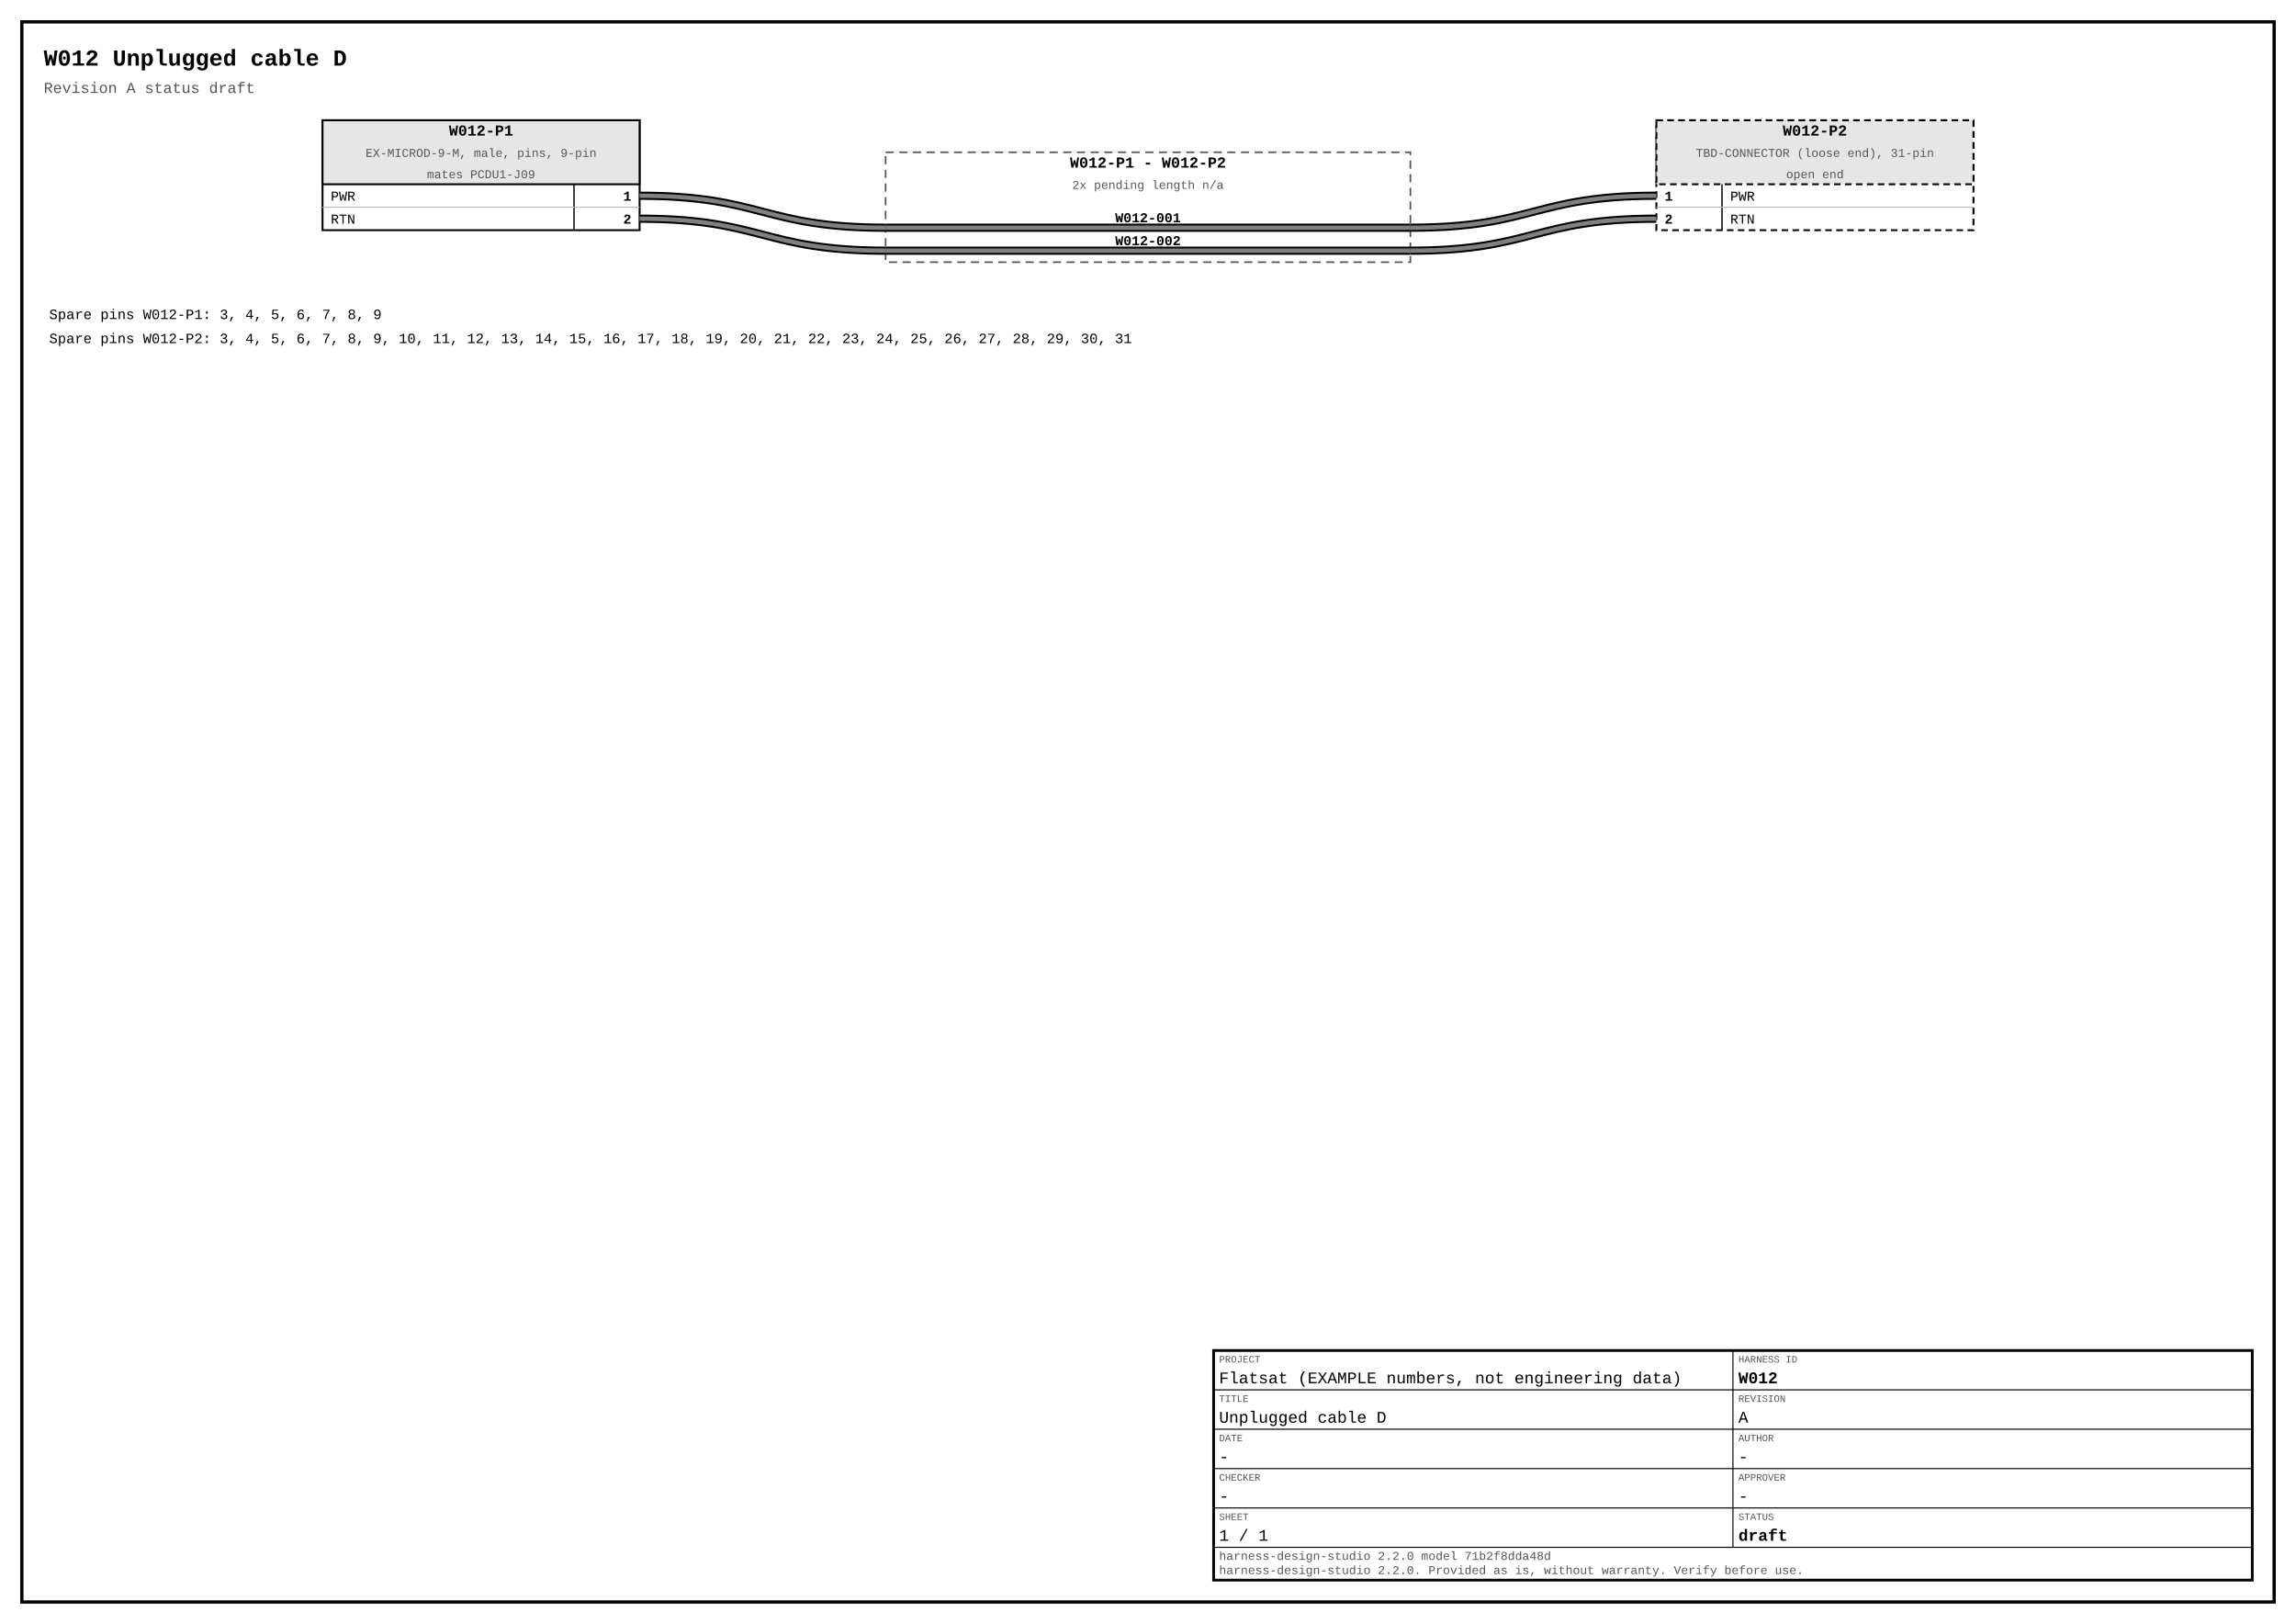
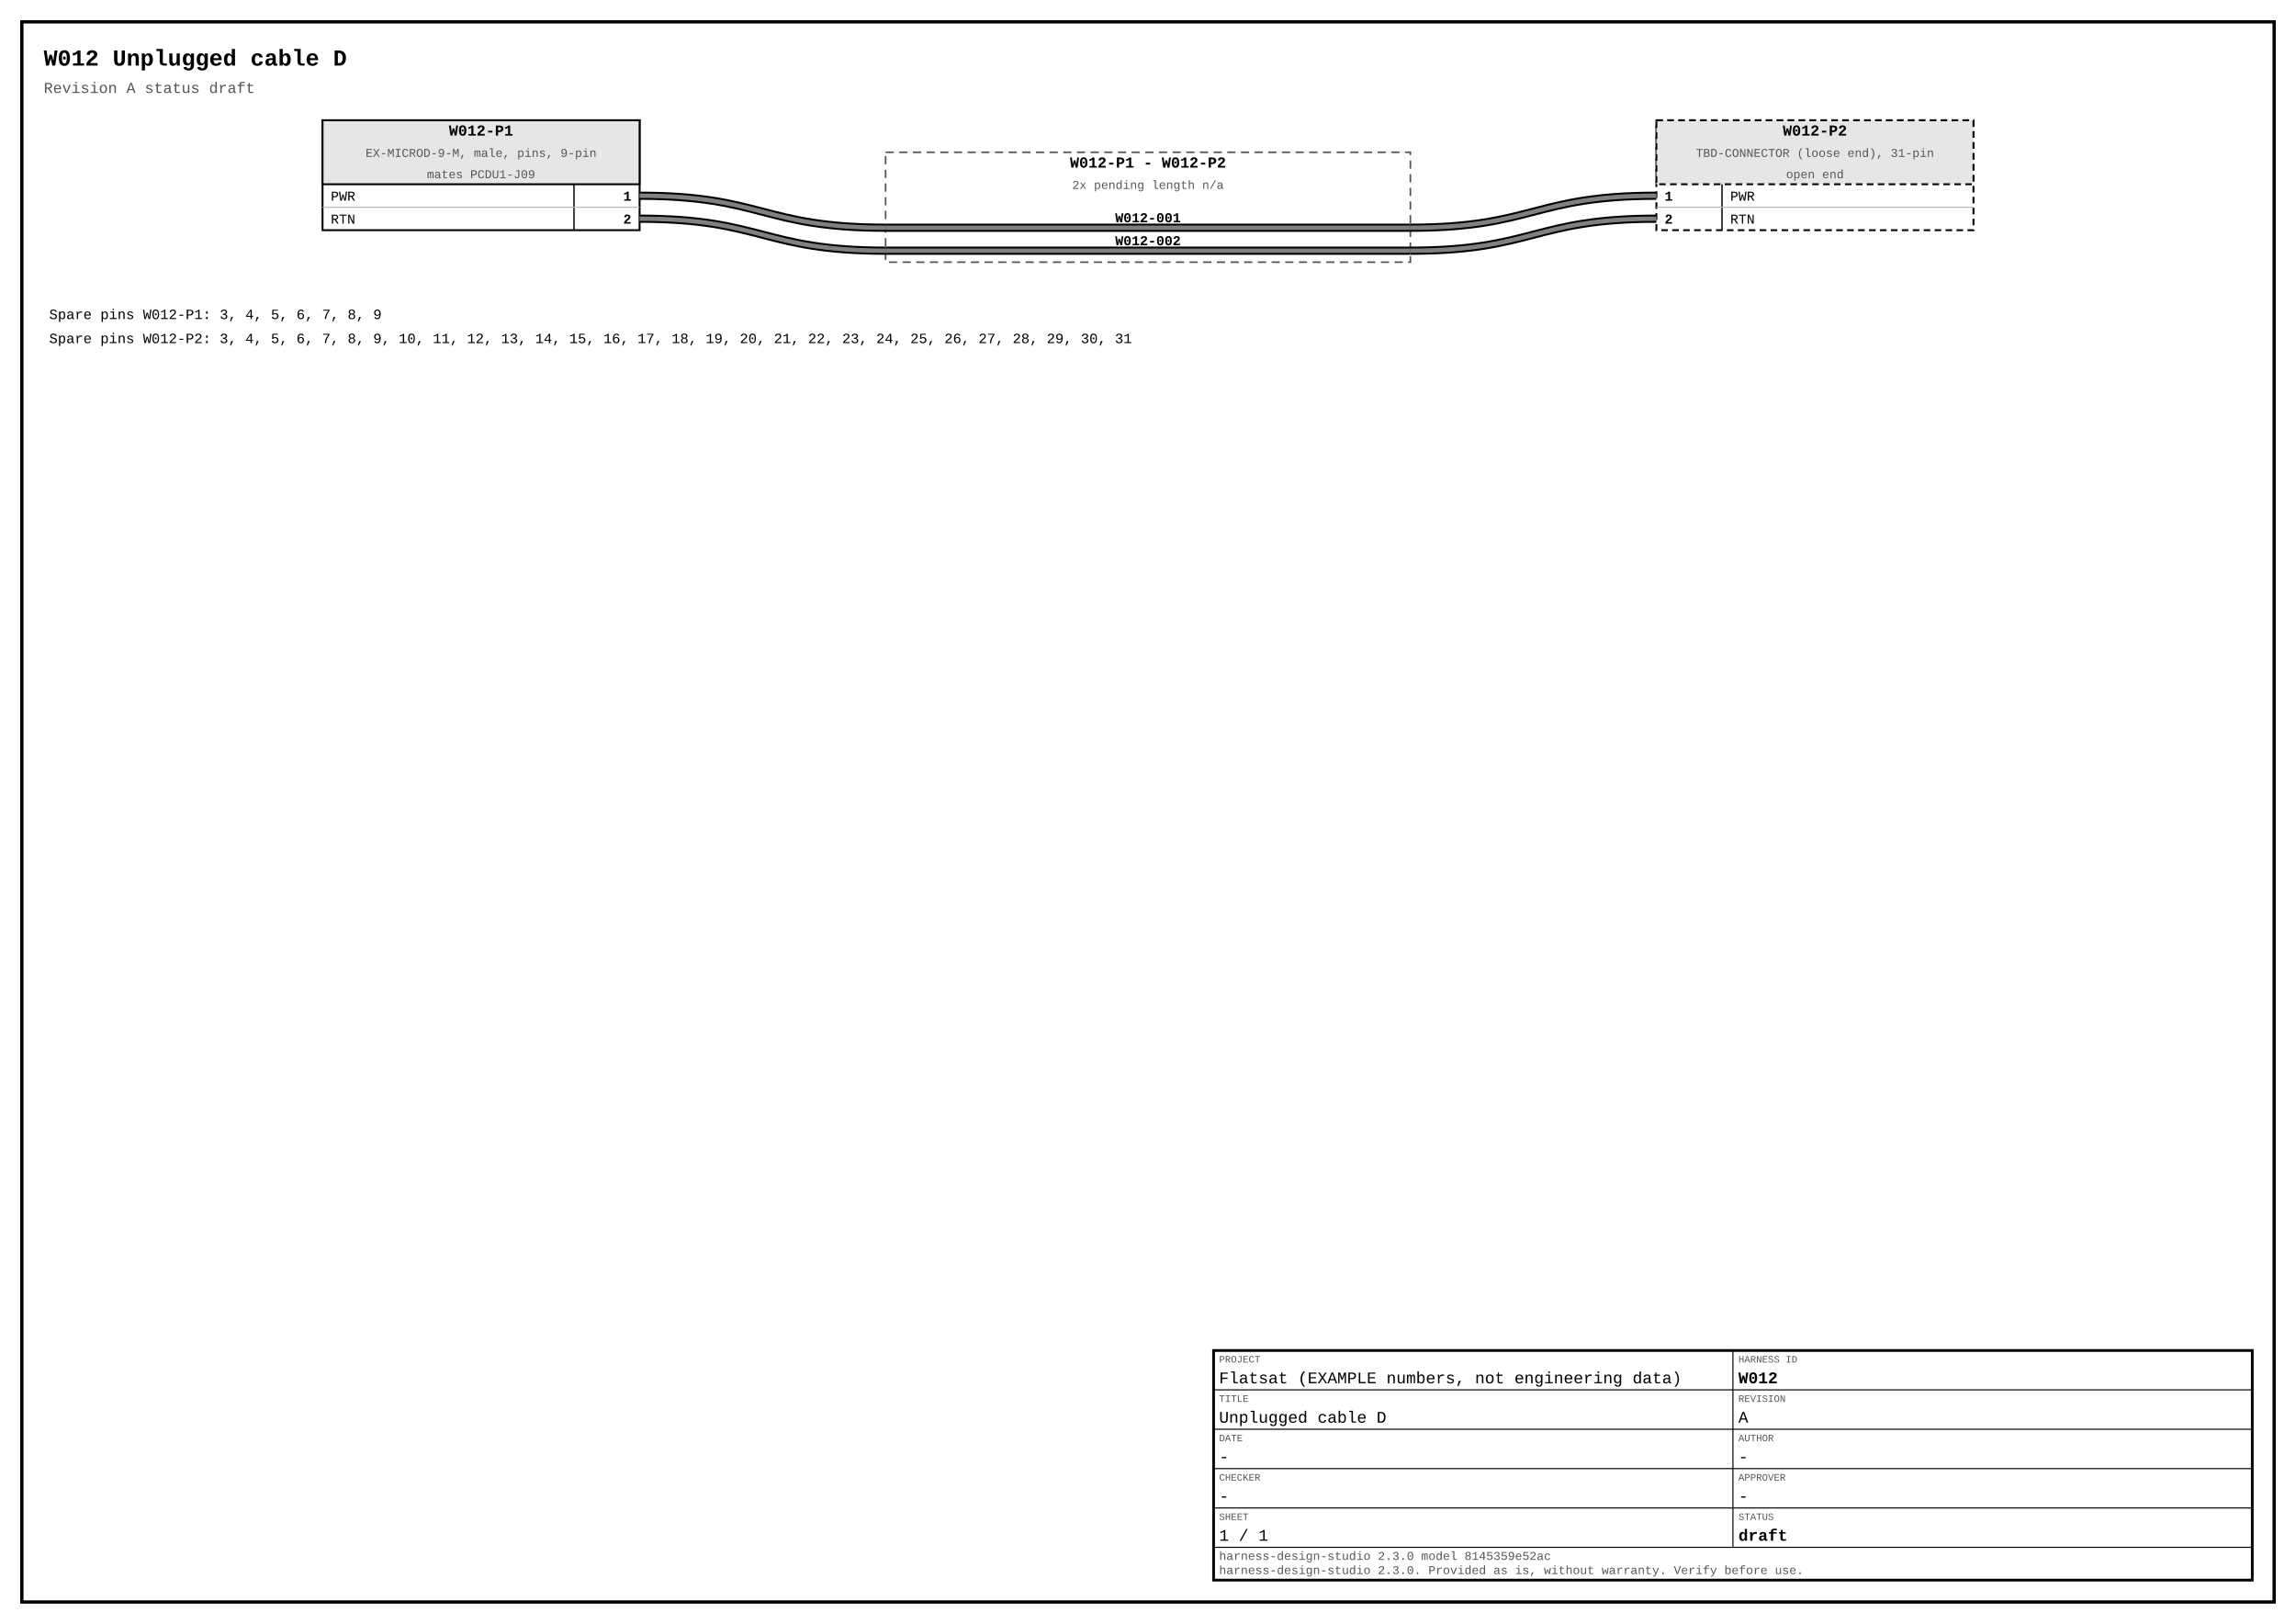
<svg xmlns="http://www.w3.org/2000/svg" width="420mm" height="297mm" viewBox="0 0 420 297" font-family="Courier New, Courier, monospace">
  <rect x="0" y="0" width="420" height="297" fill="#ffffff" />
  <rect x="4" y="4" width="412" height="289" fill="none" stroke="#000000" stroke-width="0.6" />
  <text x="8" y="12" font-size="4.2" font-weight="bold" text-anchor="start" fill="#000000">W012  Unplugged cable D</text>
  <text x="8" y="17" font-size="2.8" text-anchor="start" fill="#555555">Revision A  status draft</text>
  <rect x="59" y="22" width="58" height="20.1" fill="#ffffff" stroke="#000000" stroke-width="0.35" />
  <rect x="59" y="22" width="58" height="11.7" fill="#e6e6e6" stroke="#000000" stroke-width="0.35" />
  <text x="88" y="24.8" font-size="2.8" font-weight="bold" text-anchor="middle" fill="#000000">W012-P1</text>
  <text x="88" y="28.7" font-size="2.2" text-anchor="middle" fill="#555555">EX-MICROD-9-M, male, pins, 9-pin</text>
  <text x="88" y="32.6" font-size="2.2" text-anchor="middle" fill="#555555">mates PCDU1-J09</text>
  <line x1="105" y1="33.7" x2="105" y2="42.1" stroke="#000000" stroke-width="0.25" />
  <line x1="59" y1="37.9" x2="117" y2="37.9" stroke="#bbbbbb" stroke-width="0.2" />
  <text x="60.5" y="36.7" font-size="2.5" text-anchor="start" fill="#000000" data-ref="sig/W012-P1/1">PWR</text>
  <text x="115.5" y="36.7" font-size="2.5" font-weight="bold" text-anchor="end" fill="#000000" data-ref="pin/W012-P1/1">1</text>
  <text x="60.5" y="40.9" font-size="2.5" text-anchor="start" fill="#000000" data-ref="sig/W012-P1/2">RTN</text>
  <text x="115.5" y="40.9" font-size="2.5" font-weight="bold" text-anchor="end" fill="#000000" data-ref="pin/W012-P1/2">2</text>
  <rect x="303" y="22" width="58" height="20.1" fill="#ffffff" stroke="#000000" stroke-width="0.35" stroke-dasharray="1.2 0.8" />
  <rect x="303" y="22" width="58" height="11.7" fill="#e6e6e6" stroke="#000000" stroke-width="0.35" stroke-dasharray="1.2 0.8" />
  <text x="332" y="24.8" font-size="2.8" font-weight="bold" text-anchor="middle" fill="#000000">W012-P2</text>
  <text x="332" y="28.7" font-size="2.2" text-anchor="middle" fill="#555555" data-ref="part/W012-P2">TBD-CONNECTOR (loose end), 31-pin</text>
  <text x="332" y="32.6" font-size="2.2" text-anchor="middle" fill="#555555" data-ref="end/W012-P2">open end</text>
  <line x1="315" y1="33.7" x2="315" y2="42.1" stroke="#000000" stroke-width="0.25" />
  <line x1="303" y1="37.9" x2="361" y2="37.9" stroke="#bbbbbb" stroke-width="0.2" />
  <text x="304.5" y="36.7" font-size="2.5" font-weight="bold" text-anchor="start" fill="#000000" data-ref="pin/W012-P2/1">1</text>
  <text x="316.5" y="36.7" font-size="2.5" text-anchor="start" fill="#000000" data-ref="sig/W012-P2/1">PWR</text>
  <text x="304.5" y="40.9" font-size="2.5" font-weight="bold" text-anchor="start" fill="#000000" data-ref="pin/W012-P2/2">2</text>
  <text x="316.5" y="40.9" font-size="2.5" text-anchor="start" fill="#000000" data-ref="sig/W012-P2/2">RTN</text>
  <rect x="162" y="27.85" width="96" height="20.1" fill="none" stroke="#555555" stroke-width="0.3" stroke-dasharray="1.5 1" />
  <text x="210" y="30.65" font-size="2.8" font-weight="bold" text-anchor="middle" fill="#000000">W012-P1 - W012-P2</text>
  <text x="210" y="34.55" font-size="2.2" text-anchor="middle" fill="#555555">2x  pending  length n/a</text>
  <path d="M 117 35.8 C 139.5 35.8 139.5 41.65 162 41.65" fill="none" stroke="#000000" stroke-width="1.5" />
  <line x1="162" y1="41.65" x2="258" y2="41.65" stroke="#000000" stroke-width="1.5" />
  <path d="M 258 41.65 C 280.5 41.65 280.5 35.8 303 35.8" fill="none" stroke="#000000" stroke-width="1.5" />
  <path d="M 117 35.8 C 139.5 35.8 139.5 41.65 162 41.65" fill="none" stroke="#808080" stroke-width="0.8" />
  <line x1="162" y1="41.65" x2="258" y2="41.65" stroke="#808080" stroke-width="0.8" />
  <path d="M 258 41.65 C 280.5 41.65 280.5 35.8 303 35.8" fill="none" stroke="#808080" stroke-width="0.8" />
  <text x="210" y="40.65" font-size="2.5" font-weight="bold" text-anchor="middle" fill="#000000">W012-001</text>
  <path d="M 117 40 C 139.5 40 139.5 45.85 162 45.85" fill="none" stroke="#000000" stroke-width="1.5" />
  <line x1="162" y1="45.85" x2="258" y2="45.85" stroke="#000000" stroke-width="1.5" />
  <path d="M 258 45.85 C 280.5 45.85 280.5 40 303 40" fill="none" stroke="#000000" stroke-width="1.5" />
  <path d="M 117 40 C 139.5 40 139.5 45.85 162 45.85" fill="none" stroke="#808080" stroke-width="0.8" />
  <line x1="162" y1="45.85" x2="258" y2="45.85" stroke="#808080" stroke-width="0.8" />
  <path d="M 258 45.85 C 280.5 45.85 280.5 40 303 40" fill="none" stroke="#808080" stroke-width="0.8" />
  <text x="210" y="44.85" font-size="2.5" font-weight="bold" text-anchor="middle" fill="#000000">W012-002</text>
  <text x="9" y="58.35" font-size="2.6" text-anchor="start" fill="#000000">Spare pins W012-P1: 3, 4, 5, 6, 7, 8, 9</text>
  <text x="9" y="62.75" font-size="2.6" text-anchor="start" fill="#000000">Spare pins W012-P2: 3, 4, 5, 6, 7, 8, 9, 10, 11, 12, 13, 14, 15, 16, 17, 18, 19, 20, 21, 22, 23, 24, 25, 26, 27, 28, 29, 30, 31</text>
  <rect x="222" y="247" width="190" height="42" fill="none" stroke="#000000" stroke-width="0.5" />
  <line x1="222" y1="247" x2="317" y2="247" stroke="#000000" stroke-width="0.2" />
  <text x="223" y="249.2" font-size="1.8" text-anchor="start" fill="#555555">PROJECT</text>
  <text x="223" y="253" font-size="3" text-anchor="start" fill="#000000">Flatsat (EXAMPLE numbers, not engineering data)</text>
  <line x1="317" y1="247" x2="412" y2="247" stroke="#000000" stroke-width="0.2" />
  <text x="318" y="249.2" font-size="1.8" text-anchor="start" fill="#555555">HARNESS ID</text>
  <text x="318" y="253" font-size="3" font-weight="bold" text-anchor="start" fill="#000000">W012</text>
  <line x1="222" y1="254.2" x2="317" y2="254.2" stroke="#000000" stroke-width="0.2" />
  <text x="223" y="256.4" font-size="1.8" text-anchor="start" fill="#555555">TITLE</text>
  <text x="223" y="260.2" font-size="3" text-anchor="start" fill="#000000">Unplugged cable D</text>
  <line x1="317" y1="254.2" x2="412" y2="254.2" stroke="#000000" stroke-width="0.2" />
  <text x="318" y="256.4" font-size="1.8" text-anchor="start" fill="#555555">REVISION</text>
  <text x="318" y="260.2" font-size="3" text-anchor="start" fill="#000000">A</text>
  <line x1="222" y1="261.4" x2="317" y2="261.4" stroke="#000000" stroke-width="0.2" />
  <text x="223" y="263.6" font-size="1.8" text-anchor="start" fill="#555555">DATE</text>
  <text x="223" y="267.4" font-size="3" text-anchor="start" fill="#000000">-</text>
  <line x1="317" y1="261.4" x2="412" y2="261.4" stroke="#000000" stroke-width="0.2" />
  <text x="318" y="263.6" font-size="1.8" text-anchor="start" fill="#555555">AUTHOR</text>
  <text x="318" y="267.4" font-size="3" text-anchor="start" fill="#000000">-</text>
  <line x1="222" y1="268.6" x2="317" y2="268.6" stroke="#000000" stroke-width="0.2" />
  <text x="223" y="270.8" font-size="1.8" text-anchor="start" fill="#555555">CHECKER</text>
  <text x="223" y="274.6" font-size="3" text-anchor="start" fill="#000000">-</text>
  <line x1="317" y1="268.6" x2="412" y2="268.6" stroke="#000000" stroke-width="0.2" />
  <text x="318" y="270.8" font-size="1.8" text-anchor="start" fill="#555555">APPROVER</text>
  <text x="318" y="274.6" font-size="3" text-anchor="start" fill="#000000">-</text>
  <line x1="222" y1="275.8" x2="317" y2="275.8" stroke="#000000" stroke-width="0.2" />
  <text x="223" y="278" font-size="1.8" text-anchor="start" fill="#555555">SHEET</text>
  <text x="223" y="281.8" font-size="3" text-anchor="start" fill="#000000">1 / 1</text>
  <line x1="317" y1="275.8" x2="412" y2="275.8" stroke="#000000" stroke-width="0.2" />
  <text x="318" y="278" font-size="1.8" text-anchor="start" fill="#555555">STATUS</text>
  <text x="318" y="281.8" font-size="3" font-weight="bold" text-anchor="start" fill="#000000">draft</text>
  <line x1="317" y1="247" x2="317" y2="283" stroke="#000000" stroke-width="0.2" />
  <line x1="222" y1="283" x2="412" y2="283" stroke="#000000" stroke-width="0.2" />
-   <text x="223" y="285.3" font-size="2.2" text-anchor="start" fill="#555555">harness-design-studio 2.2.0 model 71b2f8dda48d</text>
-   <text x="223" y="287.9" font-size="2.2" text-anchor="start" fill="#555555">harness-design-studio 2.2.0. Provided as is, without warranty. Verify before use.</text>
+   <text x="223" y="285.3" font-size="2.2" text-anchor="start" fill="#555555">harness-design-studio 2.3.0 model 8145359e52ac</text>
+   <text x="223" y="287.9" font-size="2.2" text-anchor="start" fill="#555555">harness-design-studio 2.3.0. Provided as is, without warranty. Verify before use.</text>
</svg>
